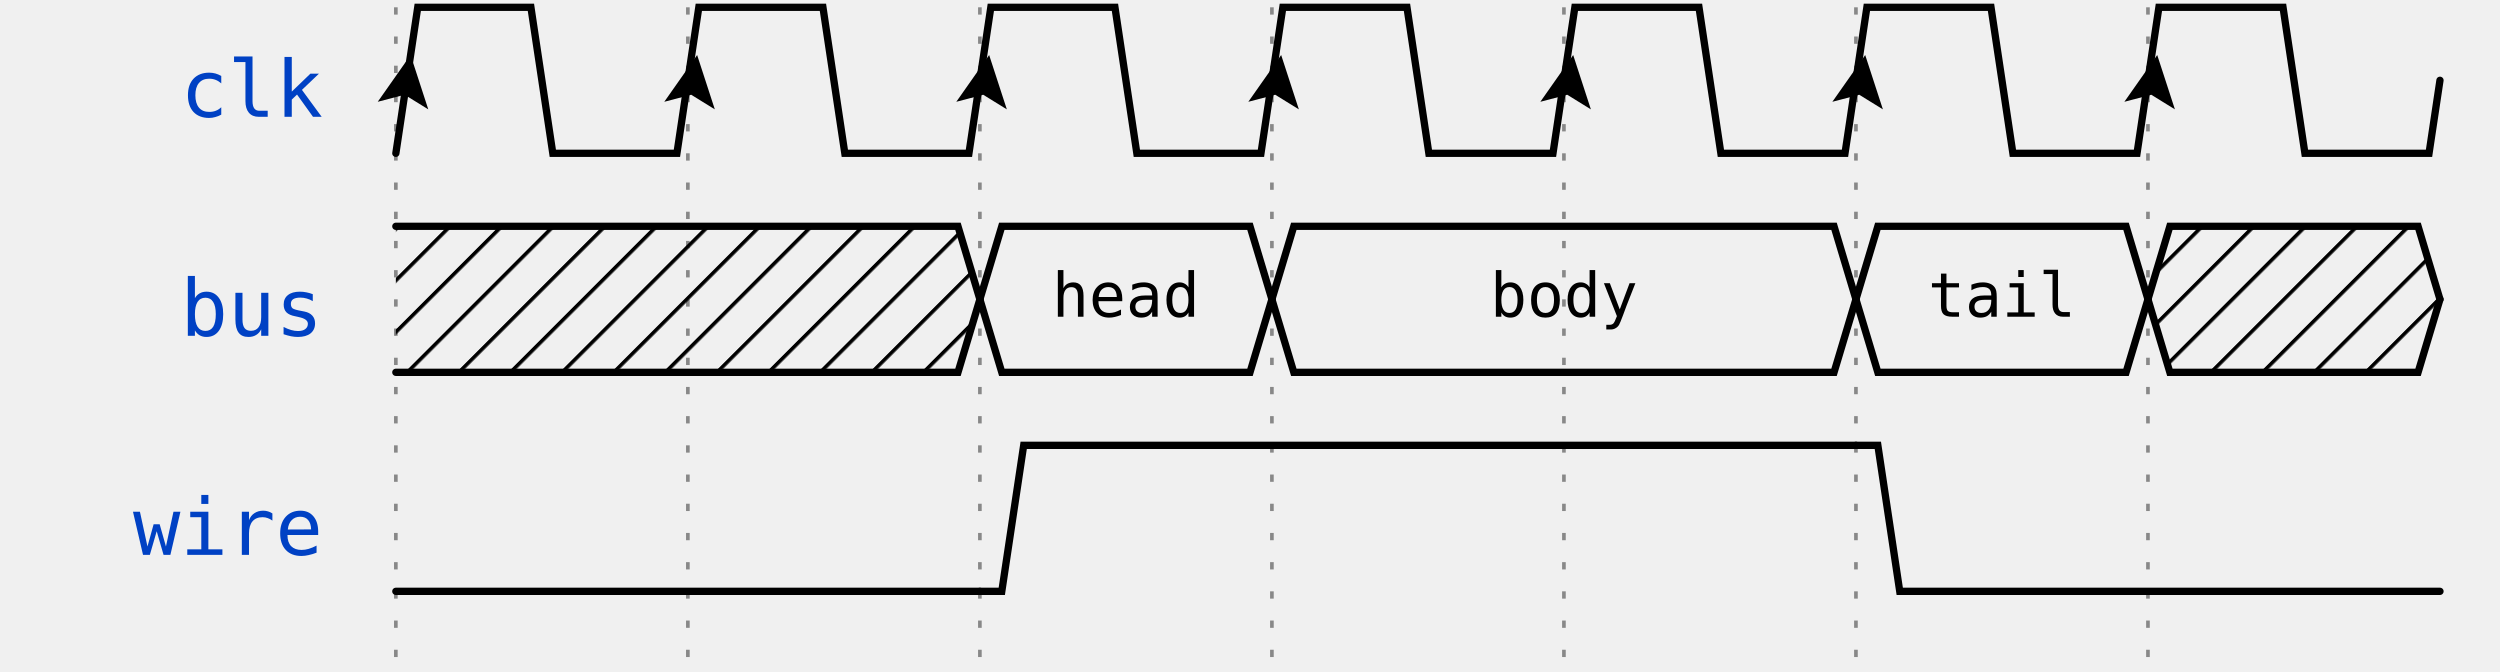
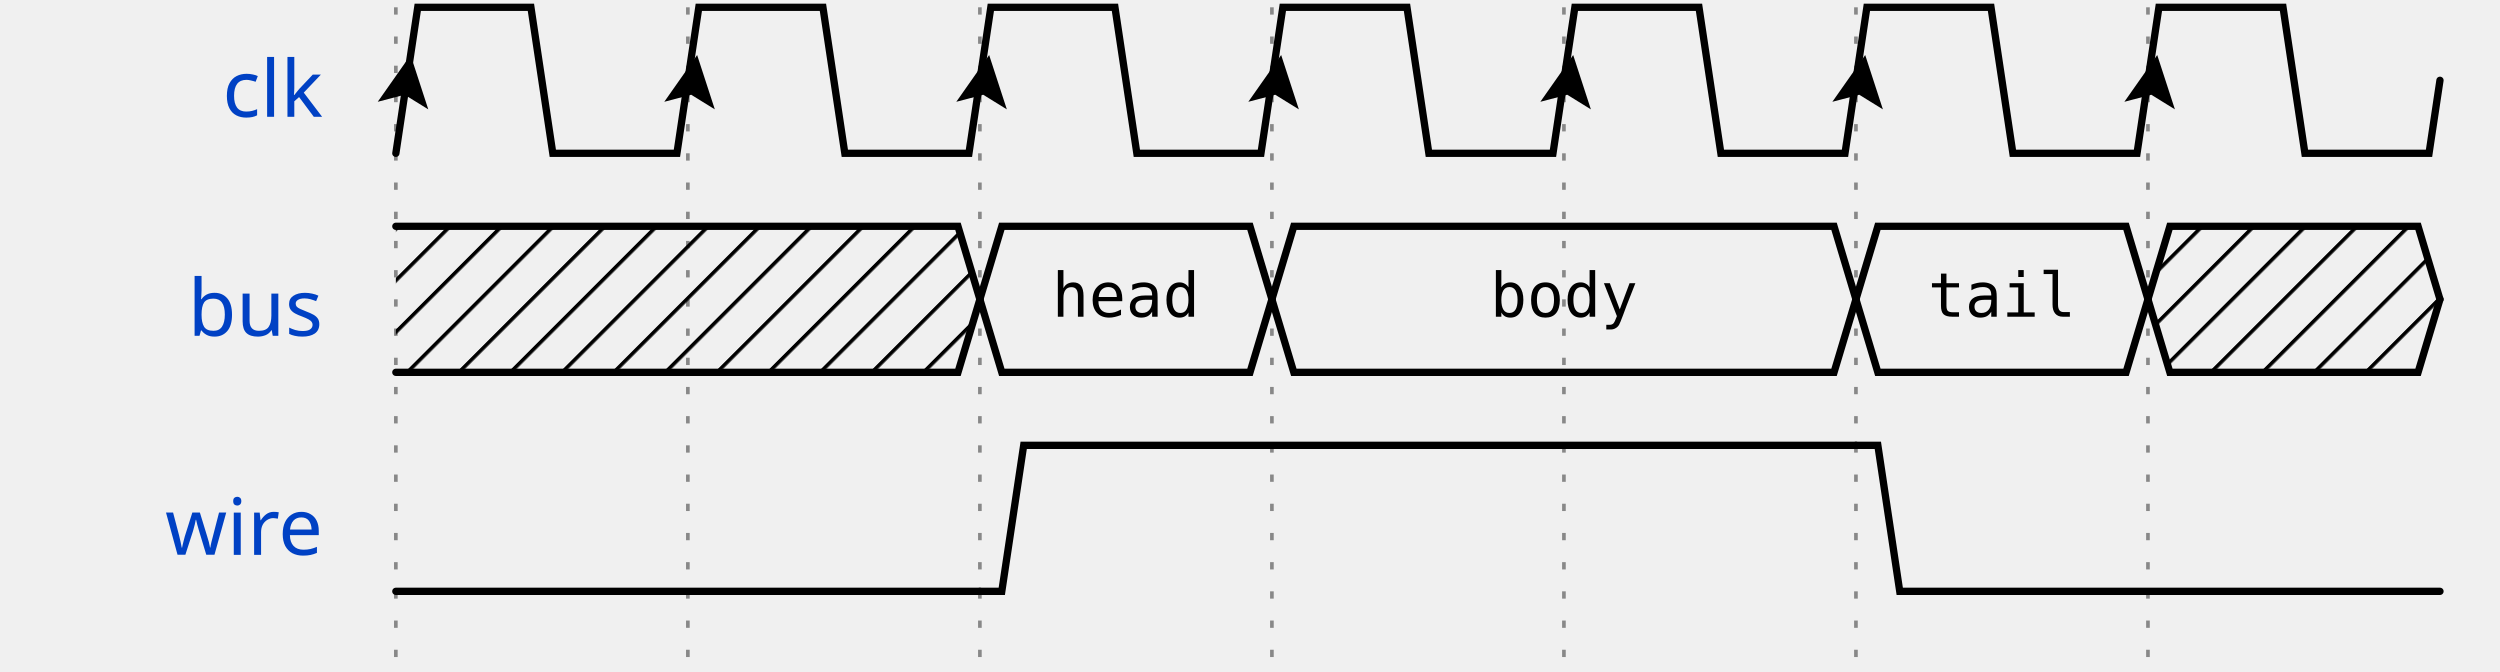
<svg xmlns="http://www.w3.org/2000/svg" width="335" height="90.0" viewBox="-1 -1 336 92.0" overflow="hidden">
  <style>
.text, text{font-size:0.9em;
    font-style:normal;
    font-variant:normal;
    font-weight:500;
    font-stretch:normal;
    text-align:center;
    fill-opacity:1;
    font-family:fira mono, droid sans mono, monospace;}
.data{font-size:0.7em;
    font-style:normal;
    font-variant:normal;
    font-weight:500;
    font-stretch:normal;
    text-align:center;
    fill-opacity:1;
    font-family:fira mono, droid sans mono, monospace;}
.muted{fill:#aaa}
.warning{fill:#f6b900}
.error{fill:#f60000}
- .info, .title{fill:#0041c4}
+ .info{fill:#0041c4}
+ .title{
+     fill: rgba(0, 65, 196, 255);
+     font-weight: 500;
+     font-size: 0.9em;
+     font-family: fira mono;
+     text-align: right;
+ }
.success{fill:#00ab00}
.attr{font-size:9px;}
.h1{font-size:18.31px;font-weight:bold}
.border{stroke-width: 1.25px; stroke: #000}
.h2{font-size:14.65px;font-weight:bold}
.h3{font-size:11.72px;font-weight:bold}
.h4{font-size:9.38px;font-weight:bold}
.h5{font-size:7.50px;font-weight:bold}
.h6{font-size:6px;font-weight:bold}
.path{fill:none;
    stroke:#000;
    stroke-width:1;
    stroke-linecap:round;
    stroke-linejoin:miter;
    stroke-miterlimit:4;
    stroke-opacity:1;
    stroke-dasharray:none}
.stripe{fill:none;
    stroke:#000;
    stroke-width:0.5;
    stroke-linecap:round;
    stroke-linejoin:miter;
    stroke-miterlimit:4;
    stroke-opacity:1;
    stroke-dasharray:none}
.hash{fill:url(#diagonalHatch);}
.arrow{fill:#000000;fill-opacity:1;stroke:none}
.hide{fill:#ffffff;fill-opacity:1;stroke:2}
.s2-polygon {fill:none;fill-opacity:0;stroke:none}
.s3-polygon {fill:#ffffb4;fill-opacity:1;stroke:none}
.s4-polygon {fill:#ffe0b9;fill-opacity:1;stroke:none}
.s5-polygon {fill:#b9e0ff;fill-opacity:1;stroke:none}
.tick {stroke: rgb(136, 136, 136); stroke-width: 0.5; stroke-dasharray: 1,3;}
.edge {fill:none;stroke:#00F;stroke-width:1}
.edge-background {fill:#ffffff;fill-opacity:1;stroke:2}
.edge-arrow{fill:#00F;fill-opacity:1;stroke:none}
.edge ~ text {font-size:0.625em; transform: translate(0, 2.5px);}
</style>
  <defs>
    <pattern id="diagonalHatch" width="5" height="5" patternTransform="rotate(45 0 0)" patternUnits="userSpaceOnUse">
      <line x1="0" y1="0" x2="0" y2="5" style="stroke:black; stroke-width:1" />
    </pattern>
    <marker id="arrow" viewBox="0 0 10 10" refX="10" refY="5" markerWidth="7" markerHeight="7" markerUnits="userSpaceOnUse" orient="auto-start-reverse" style="fill:#00F;">
      <path d="M 0 0 L 10 5 L 0 10 z" />
    </marker>
    <filter x="0" y="0" width="1" height="1" id="solid">
      <feFlood flood-color="white" />
      <feComposite in="SourceGraphic" />
    </filter>
  </defs>
  <g id="a">
    <g id="ticks_5" transform="translate(50, 0)">
      <path d="M0,0 L0,90.0" class="tick" />
      <path d="M40,0 L40,90.0" class="tick" />
      <path d="M80,0 L80,90.0" class="tick" />
      <path d="M120,0 L120,90.0" class="tick" />
      <path d="M160,0 L160,90.0" class="tick" />
      <path d="M200,0 L200,90.0" class="tick" />
      <path d="M240,0 L240,90.0" class="tick" />
    </g>
    <g id="clk" transform="translate(50, 0)">
      <text x="-10" y="15" text-anchor="end" xml:space="preserve" class="title">clk</text>
      <g data-symbol="BRICKS.Pclk" transform="translate(0, 0)" class="s2">
        <path d="M0,20 L3.0,0 L18.5,0 L21.5,20 L38.5,20 L40,10.0" class="path" />
        <path d="M 0 0 L 3.5 7 L 7 0 L 3.5 1.5z" transform="translate(-2.0, 6.5) rotate(-171.4692, 3.5, 3.5)" class="arrow" />
      </g>
      <g data-symbol="BRICKS.Pclk" transform="translate(40, 0)" class="s2">
        <path d="M0,10.0 L1.5,0 L18.5,0 L21.5,20 L38.5,20 L40,10.0" class="path" />
        <path d="M 0 0 L 3.5 7 L 7 0 L 3.5 1.5z" transform="translate(-2.75, 6.5) rotate(-171.4692, 3.5, 3.5)" class="arrow" />
      </g>
      <g data-symbol="BRICKS.Pclk" transform="translate(80, 0)" class="s2">
        <path d="M0,10.0 L1.5,0 L18.5,0 L21.5,20 L38.5,20 L40,10.0" class="path" />
        <path d="M 0 0 L 3.5 7 L 7 0 L 3.5 1.5z" transform="translate(-2.75, 6.5) rotate(-171.4692, 3.5, 3.5)" class="arrow" />
      </g>
      <g data-symbol="BRICKS.Pclk" transform="translate(120, 0)" class="s2">
        <path d="M0,10.0 L1.5,0 L18.5,0 L21.5,20 L38.5,20 L40,10.0" class="path" />
        <path d="M 0 0 L 3.5 7 L 7 0 L 3.5 1.5z" transform="translate(-2.75, 6.5) rotate(-171.4692, 3.5, 3.5)" class="arrow" />
      </g>
      <g data-symbol="BRICKS.Pclk" transform="translate(160, 0)" class="s2">
        <path d="M0,10.0 L1.5,0 L18.5,0 L21.5,20 L38.5,20 L40,10.0" class="path" />
        <path d="M 0 0 L 3.5 7 L 7 0 L 3.5 1.5z" transform="translate(-2.75, 6.5) rotate(-171.4692, 3.5, 3.5)" class="arrow" />
      </g>
      <g data-symbol="BRICKS.Pclk" transform="translate(200, 0)" class="s2">
        <path d="M0,10.0 L1.5,0 L18.5,0 L21.5,20 L38.5,20 L40,10.0" class="path" />
        <path d="M 0 0 L 3.5 7 L 7 0 L 3.5 1.5z" transform="translate(-2.75, 6.5) rotate(-171.4692, 3.5, 3.5)" class="arrow" />
      </g>
      <g data-symbol="BRICKS.Pclk" transform="translate(240, 0)" class="s2">
        <path d="M0,10.0 L1.5,0 L18.5,0 L21.5,20 L38.5,20 L40,10.0" class="path" />
        <path d="M 0 0 L 3.5 7 L 7 0 L 3.5 1.5z" transform="translate(-2.75, 6.5) rotate(-171.4692, 3.5, 3.5)" class="arrow" />
      </g>
    </g>
    <g id="bus" transform="translate(50, 30.0)">
      <text x="-10" y="15" text-anchor="end" xml:space="preserve" class="title">bus</text>
      <g data-symbol="BRICKS.x" transform="translate(0, 0)" class="s2">
        <polygon points="0,0 3,0 77,0 80,10.0 77,20 3,20 0,20 " class="hash" />
        <path d="M0,0 L3,0 L77,0 L80,10.0" class="path" />
        <path d="M0,20 L3,20 L77,20 L80,10.0" class="path" />
      </g>
      <g data-symbol="BRICKS.data" transform="translate(80, 0)" class="s2">
        <polygon points="0,10.0 3,0 37,0 40,10.0 37,20 3,20 0,10.0 " class="s2-polygon" />
        <path d="M0,10.0 L3,0 L37,0 L40,10.0" class="path" />
        <path d="M0,10.0 L3,20 L37,20 L40,10.0" class="path" />
        <text x="20.0" y="10.0" text-anchor="middle" dominant-baseline="middle" alignment-baseline="central" class="data">head</text>
      </g>
      <g data-symbol="BRICKS.data" transform="translate(120, 0)" class="s2">
        <polygon points="0,10.0 3,0 77,0 80,10.0 77,20 3,20 0,10.0 " class="s2-polygon" />
        <path d="M0,10.0 L3,0 L77,0 L80,10.0" class="path" />
        <path d="M0,10.0 L3,20 L77,20 L80,10.0" class="path" />
        <text x="40.0" y="10.0" text-anchor="middle" dominant-baseline="middle" alignment-baseline="central" class="data">body</text>
      </g>
      <g data-symbol="BRICKS.data" transform="translate(200, 0)" class="s2">
        <polygon points="0,10.0 3,0 37,0 40,10.0 37,20 3,20 0,10.0 " class="s2-polygon" />
        <path d="M0,10.0 L3,0 L37,0 L40,10.0" class="path" />
        <path d="M0,10.0 L3,20 L37,20 L40,10.0" class="path" />
        <text x="20.0" y="10.0" text-anchor="middle" dominant-baseline="middle" alignment-baseline="central" class="data">tail</text>
      </g>
      <g data-symbol="BRICKS.x" transform="translate(240, 0)" class="s2">
        <polygon points="0,10.0 3,0 37,0 40,10.0 37,20 3,20 0,10.0 " class="hash" />
        <path d="M0,10.0 L3,0 L37,0 L40,10.0" class="path" />
        <path d="M0,10.0 L3,20 L37,20 L40,10.0" class="path" />
      </g>
    </g>
    <g id="wire" transform="translate(50, 60.0)">
      <text x="-10" y="15" text-anchor="end" xml:space="preserve" class="title">wire</text>
      <g data-symbol="BRICKS.zero" transform="translate(0, 0)" class="s2">
        <path d="M0,20 L3,20 L6,20 L80,20" class="path" />
      </g>
      <g data-symbol="BRICKS.one" transform="translate(80, 0)" class="s2">
        <path d="M0,20 L3,20 L6,0 L120,0" class="path" />
      </g>
      <g data-symbol="BRICKS.zero" transform="translate(200, 0)" class="s2">
        <path d="M0,0 L3,0 L6,20 L80,20" class="path" />
      </g>
    </g>
  </g>
  <g id="edge" transform="translate(50, 0)">
</g>
</svg>
